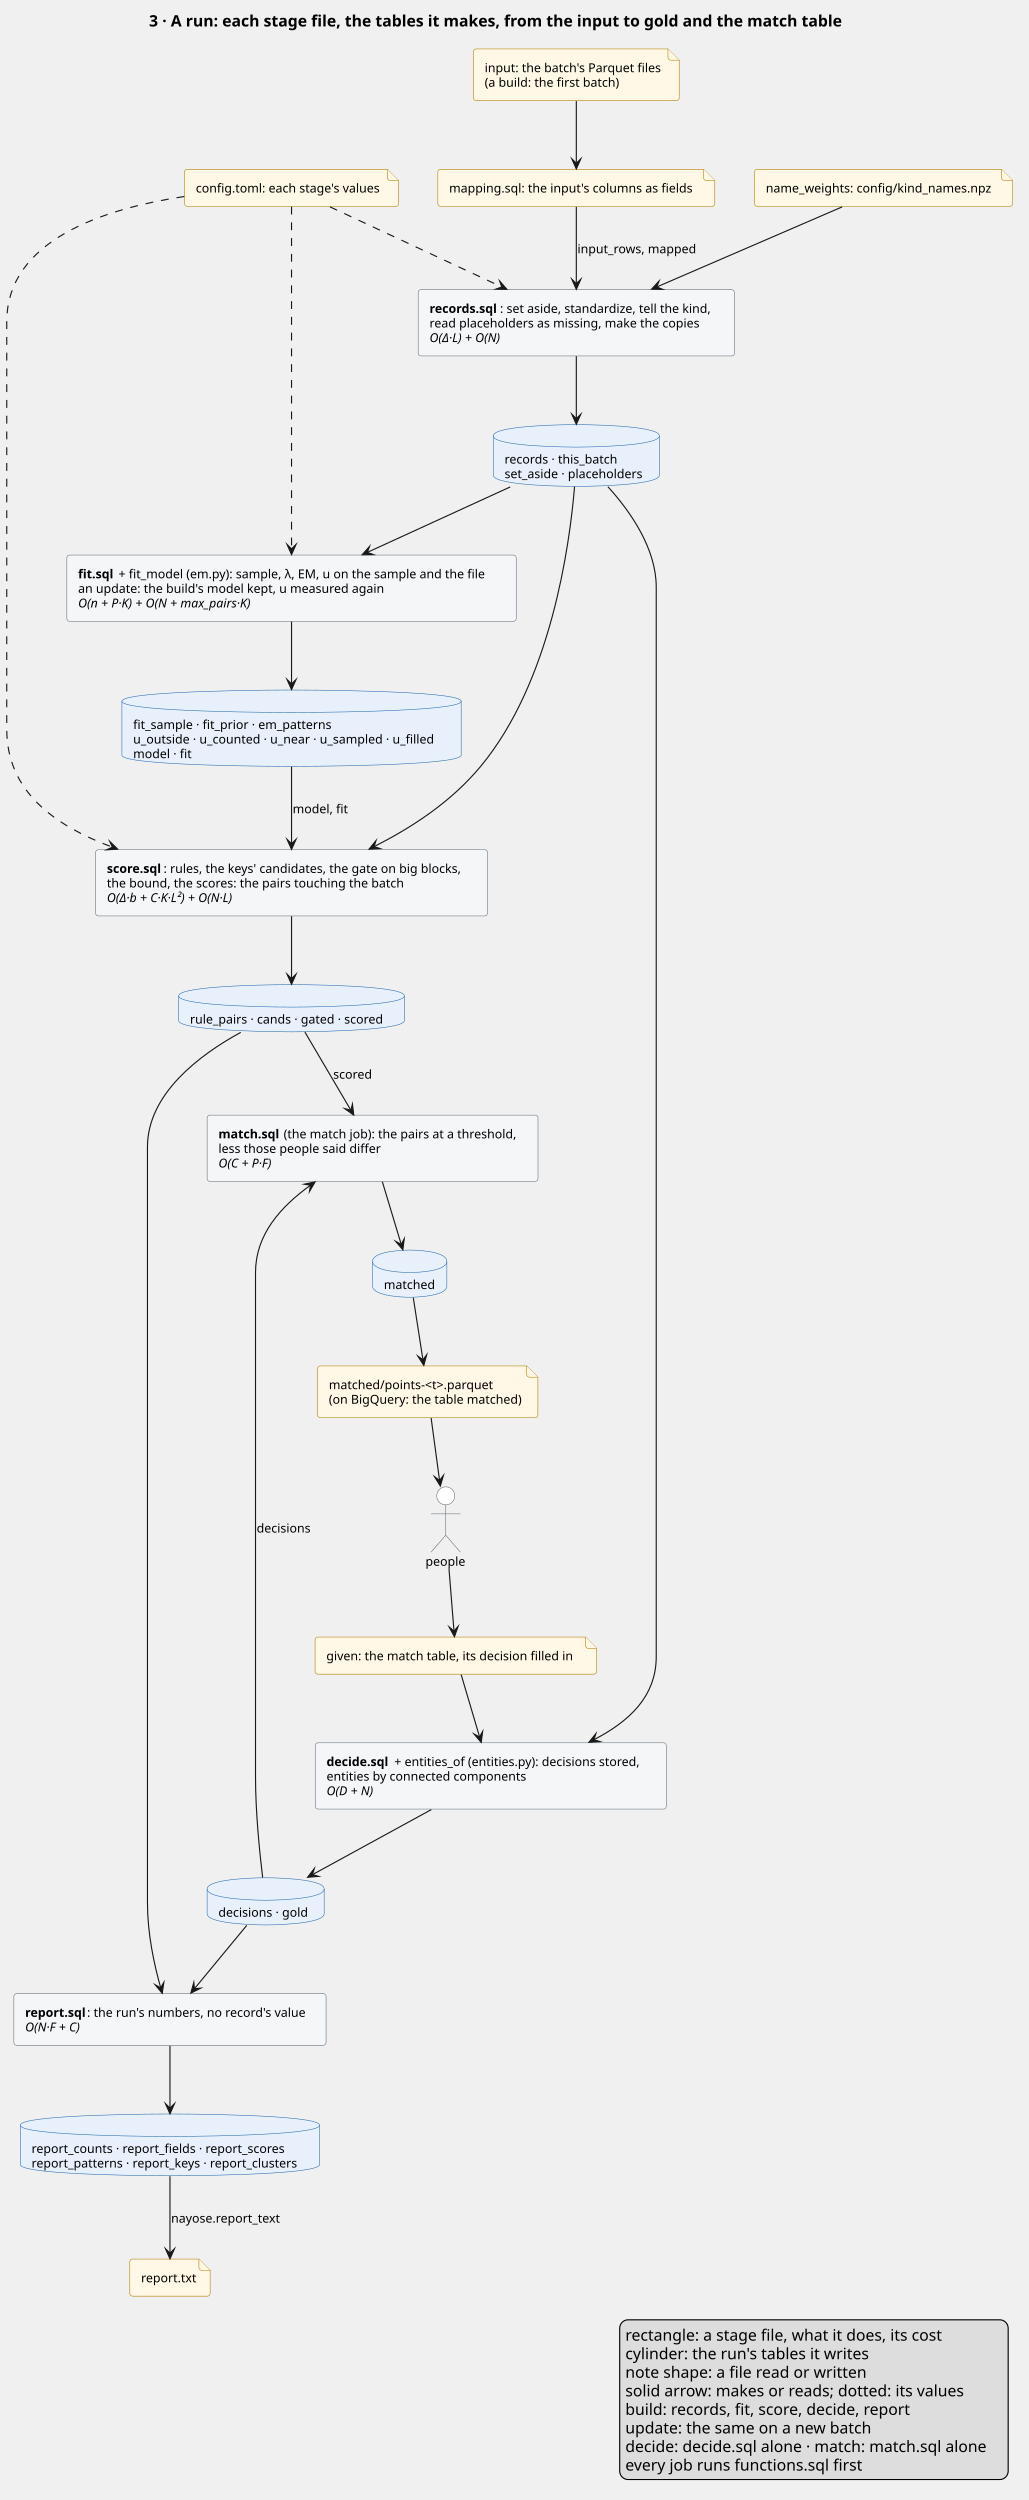
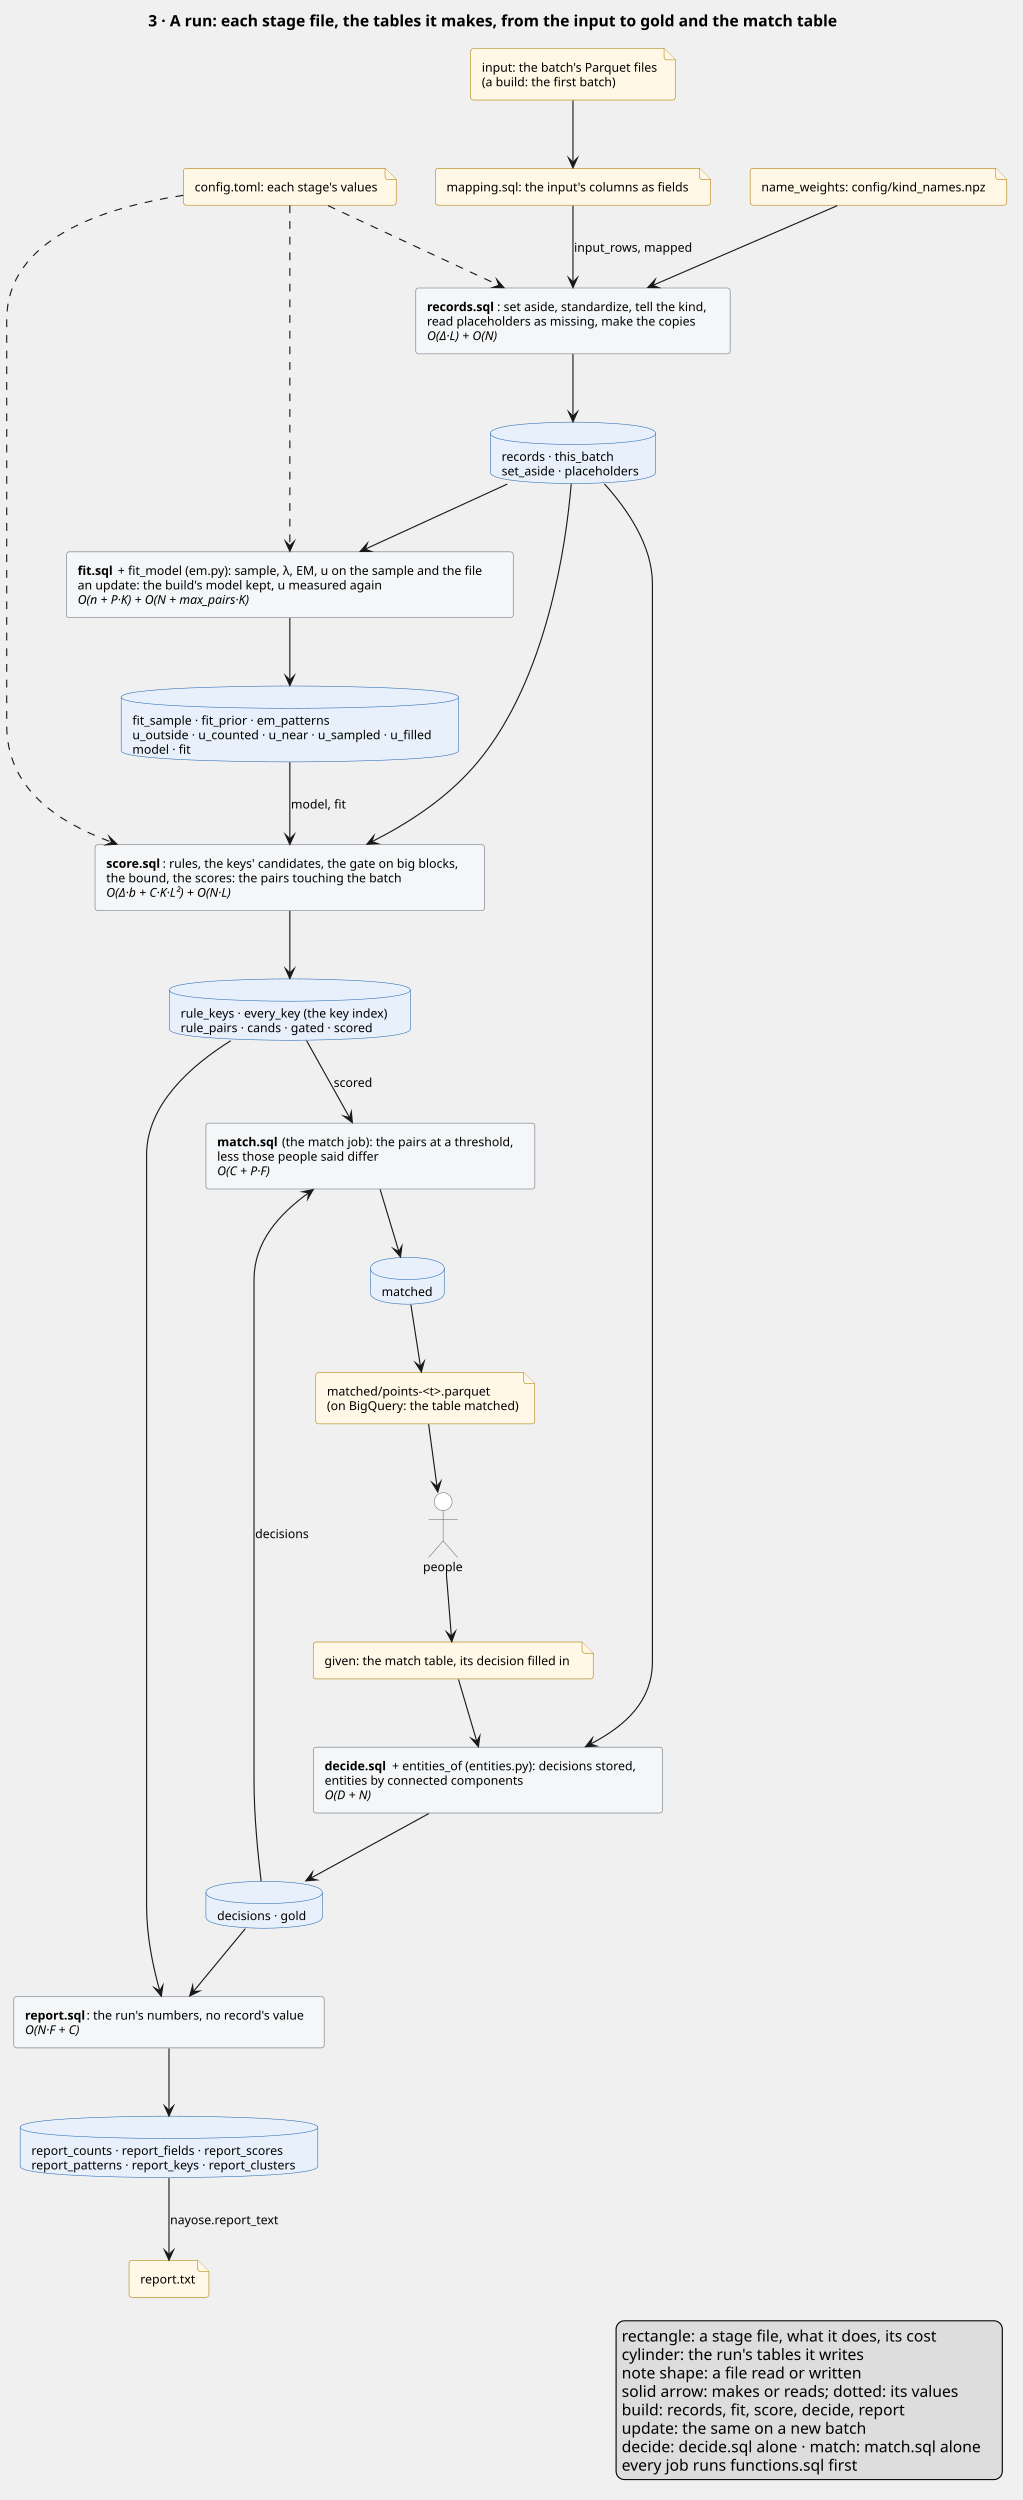
- <svg xmlns="http://www.w3.org/2000/svg" version="1.1" data-diagram-type="DESCRIPTION" style="width:914px;height:2221px;background:#FFFFFF;" width="914px" height="2221px" viewBox="0 0 914 2221" zoomAndPan="magnify" preserveAspectRatio="none" contentStyleType="text/css">
+ <svg xmlns="http://www.w3.org/2000/svg" version="1.1" data-diagram-type="DESCRIPTION" style="width:914px;height:2234px;background:#FFFFFF;" width="914px" height="2234px" viewBox="0 0 914 2234" zoomAndPan="magnify" preserveAspectRatio="none" contentStyleType="text/css">
  <defs />
  <g font-family="sans-serif" lengthAdjust="spacing">
    <g class="title" data-source-line="1">
      <text x="132.443" y="23.535" fill="#000" font-size="14" textLength="642.776" font-weight="700">3 · A run: each stage file, the tables it makes, from the input to gold and the match table</text>
    </g>
    <g class="entity" data-qualified-name="input" id="ent0001" data-source-line="20">
      <path d="M420.58,45.988 L420.58,86.898 A2.5,2.5 0 0 0 423.08,89.398 L600.91,89.398 A2.5,2.5 0 0 0 603.41,86.898 L603.41,53.488 L593.41,43.488 L423.08,43.488 A2.5,2.5 0 0 0 420.58,45.988" style="stroke:#B07D00;stroke-width:0.5;" fill="#FFF8E6" />
      <path d="M593.41,43.488 L593.41,50.988 A2.5,2.5 0 0 0 595.91,53.488 L603.41,53.488" style="stroke:#B07D00;stroke-width:0.5;" fill="#FFF8E6" />
      <text x="430.58" y="64.123" fill="#000" font-size="11" textLength="162.83">input: the batch's Parquet files</text>
      <text x="430.58" y="77.078" fill="#000" font-size="11" textLength="125.753">(a build: the first batch)</text>
    </g>
    <g class="entity" data-qualified-name="mapping" id="ent0002" data-source-line="21">
      <path d="M388.98,152.898 L388.98,180.853 A2.5,2.5 0 0 0 391.48,183.353 L632.522,183.353 A2.5,2.5 0 0 0 635.022,180.853 L635.022,160.398 L625.022,150.398 L391.48,150.398 A2.5,2.5 0 0 0 388.98,152.898" style="stroke:#B07D00;stroke-width:0.5;" fill="#FFF8E6" />
      <path d="M625.022,150.398 L625.022,157.898 A2.5,2.5 0 0 0 627.522,160.398 L635.022,160.398" style="stroke:#B07D00;stroke-width:0.5;" fill="#FFF8E6" />
      <text x="398.98" y="171.033" fill="#000" font-size="11" textLength="226.042">mapping.sql: the input's columns as fields</text>
    </g>
    <g class="entity" data-qualified-name="values" id="ent0003" data-source-line="22">
      <path d="M163.95,152.898 L163.95,180.853 A2.5,2.5 0 0 0 166.45,183.353 L351.558,183.353 A2.5,2.5 0 0 0 354.058,180.853 L354.058,160.398 L344.058,150.398 L166.45,150.398 A2.5,2.5 0 0 0 163.95,152.898" style="stroke:#B07D00;stroke-width:0.5;" fill="#FFF8E6" />
      <path d="M344.058,150.398 L344.058,157.898 A2.5,2.5 0 0 0 346.558,160.398 L354.058,160.398" style="stroke:#B07D00;stroke-width:0.5;" fill="#FFF8E6" />
      <text x="173.95" y="171.033" fill="#000" font-size="11" textLength="170.108">config.toml: each stage's values</text>
    </g>
    <g class="entity" data-qualified-name="names" id="ent0004" data-source-line="23">
      <path d="M670.34,152.898 L670.34,180.853 A2.5,2.5 0 0 0 672.84,183.353 L897.162,183.353 A2.5,2.5 0 0 0 899.662,180.853 L899.662,160.398 L889.662,150.398 L672.84,150.398 A2.5,2.5 0 0 0 670.34,152.898" style="stroke:#B07D00;stroke-width:0.5;" fill="#FFF8E6" />
      <path d="M889.662,150.398 L889.662,157.898 A2.5,2.5 0 0 0 892.162,160.398 L899.662,160.398" style="stroke:#B07D00;stroke-width:0.5;" fill="#FFF8E6" />
      <text x="680.34" y="171.033" fill="#000" font-size="11" textLength="209.322">name_weights: config/kind_names.npz</text>
    </g>
    <g class="entity" data-qualified-name="records" id="ent0005" data-source-line="25">
-       <rect x="371.55" y="257.358" width="280.896" height="58.865" fill="#F4F6F8" style="stroke:#65717E;stroke-width:0.5;" rx="2.5" ry="2.5" />
-       <text x="381.55" y="277.993" fill="#000" font-size="11" textLength="62.638" font-weight="700">records.sql</text>
-       <text x="444.188" y="277.993" fill="#000" font-size="11" textLength="198.258">: set aside, standardize, tell the kind,</text>
-       <text x="381.55" y="290.948" fill="#000" font-size="11" textLength="249.267">read placeholders as missing, make the copies</text>
-       <text x="381.55" y="303.903" fill="#000" font-size="11" textLength="72.279" font-style="italic">O(Δ·L) + O(N)</text>
+       <rect x="371.55" y="257.348" width="280.896" height="58.865" fill="#F4F6F8" style="stroke:#65717E;stroke-width:0.5;" rx="2.5" ry="2.5" />
+       <text x="381.55" y="277.983" fill="#000" font-size="11" textLength="62.638" font-weight="700">records.sql</text>
+       <text x="444.188" y="277.983" fill="#000" font-size="11" textLength="198.258">: set aside, standardize, tell the kind,</text>
+       <text x="381.55" y="290.938" fill="#000" font-size="11" textLength="249.267">read placeholders as missing, make the copies</text>
+       <text x="381.55" y="303.893" fill="#000" font-size="11" textLength="72.279" font-style="italic">O(Δ·L) + O(N)</text>
    </g>
    <g class="entity" data-qualified-name="fit" id="ent0006" data-source-line="26">
      <rect x="59.38" y="493.128" width="399.237" height="58.865" fill="#F4F6F8" style="stroke:#65717E;stroke-width:0.5;" rx="2.5" ry="2.5" />
      <text x="69.38" y="513.763" fill="#000" font-size="11" textLength="32.398" font-weight="700">fit.sql</text>
      <text x="105.259" y="513.763" fill="#000" font-size="11" textLength="343.358">+ fit_model (em.py): sample, λ, EM, u on the sample and the file</text>
      <text x="69.38" y="526.718" fill="#000" font-size="11" textLength="282.079">an update: the build's model kept, u measured again</text>
      <text x="69.38" y="539.673" fill="#000" font-size="11" textLength="175.748" font-style="italic">O(n + P·K) + O(N + max_pairs·K)</text>
    </g>
    <g class="entity" data-qualified-name="score" id="ent0007" data-source-line="27">
      <rect x="84.93" y="754.858" width="348.147" height="58.865" fill="#F4F6F8" style="stroke:#65717E;stroke-width:0.5;" rx="2.5" ry="2.5" />
      <text x="94.93" y="775.493" fill="#000" font-size="11" textLength="50.349" font-weight="700">score.sql</text>
      <text x="145.279" y="775.493" fill="#000" font-size="11" textLength="277.798">: rules, the keys' candidates, the gate on big blocks,</text>
      <text x="94.93" y="788.448" fill="#000" font-size="11" textLength="274.458">the bound, the scores: the pairs touching the batch</text>
      <text x="94.93" y="801.403" fill="#000" font-size="11" textLength="130.646" font-style="italic">O(Δ·b + C·K·L²) + O(N·L)</text>
    </g>
    <g class="entity" data-qualified-name="decide" id="ent0008" data-source-line="28">
-       <rect x="280.08" y="1548.318" width="311.849" height="58.865" fill="#F4F6F8" style="stroke:#65717E;stroke-width:0.5;" rx="2.5" ry="2.5" />
-       <text x="290.08" y="1568.953" fill="#000" font-size="11" textLength="56.703" font-weight="700">decide.sql</text>
-       <text x="350.263" y="1568.953" fill="#000" font-size="11" textLength="231.666">+ entities_of (entities.py): decisions stored,</text>
-       <text x="290.08" y="1581.908" fill="#000" font-size="11" textLength="183.208">entities by connected components</text>
-       <text x="290.08" y="1594.863" fill="#000" font-size="11" textLength="47.771" font-style="italic">O(D + N)</text>
+       <rect x="280.08" y="1561.268" width="311.849" height="58.865" fill="#F4F6F8" style="stroke:#65717E;stroke-width:0.5;" rx="2.5" ry="2.5" />
+       <text x="290.08" y="1581.903" fill="#000" font-size="11" textLength="56.703" font-weight="700">decide.sql</text>
+       <text x="350.263" y="1581.903" fill="#000" font-size="11" textLength="231.666">+ entities_of (entities.py): decisions stored,</text>
+       <text x="290.08" y="1594.858" fill="#000" font-size="11" textLength="183.208">entities by connected components</text>
+       <text x="290.08" y="1607.813" fill="#000" font-size="11" textLength="47.771" font-style="italic">O(D + N)</text>
    </g>
    <g class="entity" data-qualified-name="report" id="ent0009" data-source-line="29">
-       <rect x="12.32" y="1771.138" width="277.356" height="45.91" fill="#F4F6F8" style="stroke:#65717E;stroke-width:0.5;" rx="2.5" ry="2.5" />
-       <text x="22.32" y="1791.773" fill="#000" font-size="11" textLength="55.021" font-weight="700">report.sql</text>
-       <text x="77.341" y="1791.773" fill="#000" font-size="11" textLength="202.334">: the run's numbers, no record's value</text>
-       <text x="22.32" y="1804.728" fill="#000" font-size="11" textLength="56.52" font-style="italic">O(N·F + C)</text>
+       <rect x="12.32" y="1784.088" width="277.356" height="45.91" fill="#F4F6F8" style="stroke:#65717E;stroke-width:0.5;" rx="2.5" ry="2.5" />
+       <text x="22.32" y="1804.723" fill="#000" font-size="11" textLength="55.021" font-weight="700">report.sql</text>
+       <text x="77.341" y="1804.723" fill="#000" font-size="11" textLength="202.334">: the run's numbers, no record's value</text>
+       <text x="22.32" y="1817.678" fill="#000" font-size="11" textLength="56.52" font-style="italic">O(N·F + C)</text>
    </g>
    <g class="entity" data-qualified-name="match" id="ent0010" data-source-line="30">
-       <rect x="184.03" y="990.678" width="293.931" height="58.865" fill="#F4F6F8" style="stroke:#65717E;stroke-width:0.5;" rx="2.5" ry="2.5" />
-       <text x="194.03" y="1011.313" fill="#000" font-size="11" textLength="54.474" font-weight="700">match.sql</text>
-       <text x="251.984" y="1011.313" fill="#000" font-size="11" textLength="215.977">(the match job): the pairs at a threshold,</text>
-       <text x="194.03" y="1024.268" fill="#000" font-size="11" textLength="150.525">less those people said differ</text>
-       <text x="194.03" y="1037.223" fill="#000" font-size="11" textLength="54.474" font-style="italic">O(C + P·F)</text>
+       <rect x="184.03" y="1003.628" width="293.931" height="58.865" fill="#F4F6F8" style="stroke:#65717E;stroke-width:0.5;" rx="2.5" ry="2.5" />
+       <text x="194.03" y="1024.263" fill="#000" font-size="11" textLength="54.474" font-weight="700">match.sql</text>
+       <text x="251.984" y="1024.263" fill="#000" font-size="11" textLength="215.977">(the match job): the pairs at a threshold,</text>
+       <text x="194.03" y="1037.218" fill="#000" font-size="11" textLength="150.525">less those people said differ</text>
+       <text x="194.03" y="1050.173" fill="#000" font-size="11" textLength="54.474" font-style="italic">O(C + P·F)</text>
    </g>
    <g class="entity" data-qualified-name="t_records" id="ent0011" data-source-line="32">
      <path d="M438.22,387.218 C438.22,377.218 512.004,377.218 512.004,377.218 C512.004,377.218 585.789,377.218 585.789,387.218 L585.789,422.128 C585.789,432.128 512.004,432.128 512.004,432.128 C512.004,432.128 438.22,432.128 438.22,422.128 L438.22,387.218" style="stroke:#2C6DB3;stroke-width:0.5;" fill="#E8F1FB" />
      <path d="M438.22,387.218 C438.22,397.218 512.004,397.218 512.004,397.218 C512.004,397.218 585.789,397.218 585.789,387.218" style="stroke:#2C6DB3;stroke-width:0.5;" fill="none" />
      <text x="448.22" y="411.853" fill="#000" font-size="11" textLength="105.295">records · this_batch</text>
      <text x="448.22" y="424.808" fill="#000" font-size="11" textLength="127.569">set_aside · placeholders</text>
    </g>
    <g class="entity" data-qualified-name="t_fit" id="ent0012" data-source-line="33">
-       <path d="M108.29,622.998 C108.29,612.998 258.999,612.998 258.999,612.998 C258.999,612.998 409.708,612.998 409.708,622.998 L409.708,670.864 C409.708,680.864 258.999,680.864 258.999,680.864 C258.999,680.864 108.29,680.864 108.29,670.864 L108.29,622.998" style="stroke:#2C6DB3;stroke-width:0.5;" fill="#E8F1FB" />
-       <path d="M108.29,622.998 C108.29,632.998 258.999,632.998 258.999,632.998 C258.999,632.998 409.708,632.998 409.708,622.998" style="stroke:#2C6DB3;stroke-width:0.5;" fill="none" />
-       <text x="118.29" y="647.633" fill="#000" font-size="11" textLength="184.792">fit_sample · fit_prior · em_patterns</text>
-       <text x="118.29" y="660.588" fill="#000" font-size="11" textLength="281.418">u_outside · u_counted · u_near · u_sampled · u_filled</text>
-       <text x="118.29" y="673.543" fill="#000" font-size="11" textLength="55.038">model · fit</text>
+       <path d="M108.29,622.988 C108.29,612.988 258.999,612.988 258.999,612.988 C258.999,612.988 409.708,612.988 409.708,622.988 L409.708,670.854 C409.708,680.854 258.999,680.854 258.999,680.854 C258.999,680.854 108.29,680.854 108.29,670.854 L108.29,622.988" style="stroke:#2C6DB3;stroke-width:0.5;" fill="#E8F1FB" />
+       <path d="M108.29,622.988 C108.29,632.988 258.999,632.988 258.999,632.988 C258.999,632.988 409.708,632.988 409.708,622.988" style="stroke:#2C6DB3;stroke-width:0.5;" fill="none" />
+       <text x="118.29" y="647.623" fill="#000" font-size="11" textLength="184.792">fit_sample · fit_prior · em_patterns</text>
+       <text x="118.29" y="660.578" fill="#000" font-size="11" textLength="281.418">u_outside · u_counted · u_near · u_sampled · u_filled</text>
+       <text x="118.29" y="673.533" fill="#000" font-size="11" textLength="55.038">model · fit</text>
    </g>
    <g class="entity" data-qualified-name="t_score" id="ent0013" data-source-line="34">
-       <path d="M158.77,884.728 C158.77,874.728 259.002,874.728 259.002,874.728 C259.002,874.728 359.233,874.728 359.233,884.728 L359.233,906.683 C359.233,916.683 259.002,916.683 259.002,916.683 C259.002,916.683 158.77,916.683 158.77,906.683 L158.77,884.728" style="stroke:#2C6DB3;stroke-width:0.5;" fill="#E8F1FB" />
-       <path d="M158.77,884.728 C158.77,894.728 259.002,894.728 259.002,894.728 C259.002,894.728 359.233,894.728 359.233,884.728" style="stroke:#2C6DB3;stroke-width:0.5;" fill="none" />
-       <text x="168.77" y="909.363" fill="#000" font-size="11" textLength="180.463">rule_pairs · cands · gated · scored</text>
+       <path d="M151.37,884.718 C151.37,874.718 259.003,874.718 259.003,874.718 C259.003,874.718 366.636,874.718 366.636,884.718 L366.636,919.628 C366.636,929.628 259.003,929.628 259.003,929.628 C259.003,929.628 151.37,929.628 151.37,919.628 L151.37,884.718" style="stroke:#2C6DB3;stroke-width:0.5;" fill="#E8F1FB" />
+       <path d="M151.37,884.718 C151.37,894.718 259.003,894.718 259.003,894.718 C259.003,894.718 366.636,894.718 366.636,884.718" style="stroke:#2C6DB3;stroke-width:0.5;" fill="none" />
+       <text x="161.37" y="909.353" fill="#000" font-size="11" textLength="195.266">rule_keys · every_key (the key index)</text>
+       <text x="161.37" y="922.308" fill="#000" font-size="11" textLength="180.463">rule_pairs · cands · gated · scored</text>
    </g>
    <g class="entity" data-qualified-name="t_decide" id="ent0014" data-source-line="35">
-       <path d="M184,1678.188 C184,1668.188 236.002,1668.188 236.002,1668.188 C236.002,1668.188 288.004,1668.188 288.004,1678.188 L288.004,1700.143 C288.004,1710.143 236.002,1710.143 236.002,1710.143 C236.002,1710.143 184,1710.143 184,1700.143 L184,1678.188" style="stroke:#2C6DB3;stroke-width:0.5;" fill="#E8F1FB" />
-       <path d="M184,1678.188 C184,1688.188 236.002,1688.188 236.002,1688.188 C236.002,1688.188 288.004,1688.188 288.004,1678.188" style="stroke:#2C6DB3;stroke-width:0.5;" fill="none" />
-       <text x="194" y="1702.823" fill="#000" font-size="11" textLength="84.004">decisions · gold</text>
+       <path d="M184,1691.138 C184,1681.138 236.002,1681.138 236.002,1681.138 C236.002,1681.138 288.004,1681.138 288.004,1691.138 L288.004,1713.093 C288.004,1723.093 236.002,1723.093 236.002,1723.093 C236.002,1723.093 184,1723.093 184,1713.093 L184,1691.138" style="stroke:#2C6DB3;stroke-width:0.5;" fill="#E8F1FB" />
+       <path d="M184,1691.138 C184,1701.138 236.002,1701.138 236.002,1701.138 C236.002,1701.138 288.004,1701.138 288.004,1691.138" style="stroke:#2C6DB3;stroke-width:0.5;" fill="none" />
+       <text x="194" y="1715.773" fill="#000" font-size="11" textLength="84.004">decisions · gold</text>
    </g>
    <g class="entity" data-qualified-name="t_report" id="ent0015" data-source-line="36">
-       <path d="M18.02,1888.048 C18.02,1878.048 150.999,1878.048 150.999,1878.048 C150.999,1878.048 283.978,1878.048 283.978,1888.048 L283.978,1922.958 C283.978,1932.958 150.999,1932.958 150.999,1932.958 C150.999,1932.958 18.02,1932.958 18.02,1922.958 L18.02,1888.048" style="stroke:#2C6DB3;stroke-width:0.5;" fill="#E8F1FB" />
-       <path d="M18.02,1888.048 C18.02,1898.048 150.999,1898.048 150.999,1898.048 C150.999,1898.048 283.978,1898.048 283.978,1888.048" style="stroke:#2C6DB3;stroke-width:0.5;" fill="none" />
-       <text x="28.02" y="1912.683" fill="#000" font-size="11" textLength="235.222">report_counts · report_fields · report_scores</text>
-       <text x="28.02" y="1925.638" fill="#000" font-size="11" textLength="245.958">report_patterns · report_keys · report_clusters</text>
+       <path d="M18.02,1900.998 C18.02,1890.998 150.999,1890.998 150.999,1890.998 C150.999,1890.998 283.978,1890.998 283.978,1900.998 L283.978,1935.908 C283.978,1945.908 150.999,1945.908 150.999,1945.908 C150.999,1945.908 18.02,1945.908 18.02,1935.908 L18.02,1900.998" style="stroke:#2C6DB3;stroke-width:0.5;" fill="#E8F1FB" />
+       <path d="M18.02,1900.998 C18.02,1910.998 150.999,1910.998 150.999,1910.998 C150.999,1910.998 283.978,1910.998 283.978,1900.998" style="stroke:#2C6DB3;stroke-width:0.5;" fill="none" />
+       <text x="28.02" y="1925.633" fill="#000" font-size="11" textLength="235.222">report_counts · report_fields · report_scores</text>
+       <text x="28.02" y="1938.588" fill="#000" font-size="11" textLength="245.958">report_patterns · report_keys · report_clusters</text>
    </g>
    <g class="entity" data-qualified-name="t_matched" id="ent0016" data-source-line="37">
-       <path d="M331.01,1120.548 C331.01,1110.548 363.996,1110.548 363.996,1110.548 C363.996,1110.548 396.981,1110.548 396.981,1120.548 L396.981,1142.503 C396.981,1152.503 363.996,1152.503 363.996,1152.503 C363.996,1152.503 331.01,1152.503 331.01,1142.503 L331.01,1120.548" style="stroke:#2C6DB3;stroke-width:0.5;" fill="#E8F1FB" />
-       <path d="M331.01,1120.548 C331.01,1130.548 363.996,1130.548 363.996,1130.548 C363.996,1130.548 396.981,1130.548 396.981,1120.548" style="stroke:#2C6DB3;stroke-width:0.5;" fill="none" />
-       <text x="341.01" y="1145.183" fill="#000" font-size="11" textLength="45.971">matched</text>
+       <path d="M331.01,1133.498 C331.01,1123.498 363.996,1123.498 363.996,1123.498 C363.996,1123.498 396.981,1123.498 396.981,1133.498 L396.981,1155.453 C396.981,1165.453 363.996,1165.453 363.996,1165.453 C363.996,1165.453 331.01,1165.453 331.01,1155.453 L331.01,1133.498" style="stroke:#2C6DB3;stroke-width:0.5;" fill="#E8F1FB" />
+       <path d="M331.01,1133.498 C331.01,1143.498 363.996,1143.498 363.996,1143.498 C363.996,1143.498 396.981,1143.498 396.981,1133.498" style="stroke:#2C6DB3;stroke-width:0.5;" fill="none" />
+       <text x="341.01" y="1158.133" fill="#000" font-size="11" textLength="45.971">matched</text>
    </g>
    <g class="entity" data-qualified-name="f_report" id="ent0017" data-source-line="39">
-       <path d="M115.31,2009.458 L115.31,2037.413 A2.5,2.5 0 0 0 117.81,2039.913 L184.19,2039.913 A2.5,2.5 0 0 0 186.69,2037.413 L186.69,2016.958 L176.69,2006.958 L117.81,2006.958 A2.5,2.5 0 0 0 115.31,2009.458" style="stroke:#B07D00;stroke-width:0.5;" fill="#FFF8E6" />
-       <path d="M176.69,2006.958 L176.69,2014.458 A2.5,2.5 0 0 0 179.19,2016.958 L186.69,2016.958" style="stroke:#B07D00;stroke-width:0.5;" fill="#FFF8E6" />
-       <text x="125.31" y="2027.593" fill="#000" font-size="11" textLength="51.38">report.txt</text>
+       <path d="M115.31,2022.408 L115.31,2050.363 A2.5,2.5 0 0 0 117.81,2052.863 L184.19,2052.863 A2.5,2.5 0 0 0 186.69,2050.363 L186.69,2029.908 L176.69,2019.908 L117.81,2019.908 A2.5,2.5 0 0 0 115.31,2022.408" style="stroke:#B07D00;stroke-width:0.5;" fill="#FFF8E6" />
+       <path d="M176.69,2019.908 L176.69,2027.408 A2.5,2.5 0 0 0 179.19,2029.908 L186.69,2029.908" style="stroke:#B07D00;stroke-width:0.5;" fill="#FFF8E6" />
+       <text x="125.31" y="2040.543" fill="#000" font-size="11" textLength="51.38">report.txt</text>
    </g>
    <g class="entity" data-qualified-name="f_matched" id="ent0018" data-source-line="40">
-       <path d="M282.14,1215.998 L282.14,1256.908 A2.5,2.5 0 0 0 284.64,1259.408 L475.355,1259.408 A2.5,2.5 0 0 0 477.855,1256.908 L477.855,1223.498 L467.855,1213.498 L284.64,1213.498 A2.5,2.5 0 0 0 282.14,1215.998" style="stroke:#B07D00;stroke-width:0.5;" fill="#FFF8E6" />
-       <path d="M467.855,1213.498 L467.855,1220.998 A2.5,2.5 0 0 0 470.355,1223.498 L477.855,1223.498" style="stroke:#B07D00;stroke-width:0.5;" fill="#FFF8E6" />
-       <text x="292.14" y="1234.133" fill="#000" font-size="11" textLength="158.087">matched/points-&lt;t&gt;.parquet</text>
-       <text x="292.14" y="1247.088" fill="#000" font-size="11" textLength="175.715">(on BigQuery: the table matched)</text>
+       <path d="M282.14,1228.948 L282.14,1269.858 A2.5,2.5 0 0 0 284.64,1272.358 L475.355,1272.358 A2.5,2.5 0 0 0 477.855,1269.858 L477.855,1236.448 L467.855,1226.448 L284.64,1226.448 A2.5,2.5 0 0 0 282.14,1228.948" style="stroke:#B07D00;stroke-width:0.5;" fill="#FFF8E6" />
+       <path d="M467.855,1226.448 L467.855,1233.948 A2.5,2.5 0 0 0 470.355,1236.448 L477.855,1236.448" style="stroke:#B07D00;stroke-width:0.5;" fill="#FFF8E6" />
+       <text x="292.14" y="1247.083" fill="#000" font-size="11" textLength="158.087">matched/points-&lt;t&gt;.parquet</text>
+       <text x="292.14" y="1260.038" fill="#000" font-size="11" textLength="175.715">(on BigQuery: the table matched)</text>
    </g>
    <g class="entity" data-qualified-name="people" id="ent0019" data-source-line="41">
-       <ellipse cx="396" cy="1328.908" rx="8" ry="8" fill="#FFF" style="stroke:#65717E;stroke-width:0.5;" />
-       <path d="M396,1336.908 L396,1363.908 M383,1344.908 L409,1344.908 M396,1363.908 L383,1378.908 M396,1363.908 L409,1378.908" style="stroke:#65717E;stroke-width:0.5;" fill="none" />
-       <text x="377.98" y="1391.043" fill="#000" font-size="11" textLength="36.04">people</text>
+       <ellipse cx="396" cy="1341.858" rx="8" ry="8" fill="#FFF" style="stroke:#65717E;stroke-width:0.5;" />
+       <path d="M396,1349.858 L396,1376.858 M383,1357.858 L409,1357.858 M396,1376.858 L383,1391.858 M396,1376.858 L409,1391.858" style="stroke:#65717E;stroke-width:0.5;" fill="none" />
+       <text x="377.98" y="1403.993" fill="#000" font-size="11" textLength="36.04">people</text>
    </g>
    <g class="entity" data-qualified-name="given" id="ent0020" data-source-line="42">
-       <path d="M279.9,1456.868 L279.9,1484.823 A2.5,2.5 0 0 0 282.4,1487.323 L527.6,1487.323 A2.5,2.5 0 0 0 530.1,1484.823 L530.1,1464.368 L520.1,1454.368 L282.4,1454.368 A2.5,2.5 0 0 0 279.9,1456.868" style="stroke:#B07D00;stroke-width:0.5;" fill="#FFF8E6" />
-       <path d="M520.1,1454.368 L520.1,1461.868 A2.5,2.5 0 0 0 522.6,1464.368 L530.1,1464.368" style="stroke:#B07D00;stroke-width:0.5;" fill="#FFF8E6" />
-       <text x="289.9" y="1475.003" fill="#000" font-size="11" textLength="230.2">given: the match table, its decision filled in</text>
+       <path d="M279.9,1469.818 L279.9,1497.773 A2.5,2.5 0 0 0 282.4,1500.273 L527.6,1500.273 A2.5,2.5 0 0 0 530.1,1497.773 L530.1,1477.318 L520.1,1467.318 L282.4,1467.318 A2.5,2.5 0 0 0 279.9,1469.818" style="stroke:#B07D00;stroke-width:0.5;" fill="#FFF8E6" />
+       <path d="M520.1,1467.318 L520.1,1474.818 A2.5,2.5 0 0 0 522.6,1477.318 L530.1,1477.318" style="stroke:#B07D00;stroke-width:0.5;" fill="#FFF8E6" />
+       <text x="289.9" y="1487.953" fill="#000" font-size="11" textLength="230.2">given: the match table, its decision filled in</text>
    </g>
    <g class="link" data-entity-1="ent0001" data-entity-2="ent0002" id="lnk21" data-source-line="44" data-link-type="dependency">
-       <path d="M512,89.778 C512,108.158 512,128.748 512,145.068" style="stroke:#181818;stroke-width:1;" fill="none" id="input-to-mapping" />
-       <polygon points="512,150.068,516,141.068,512,145.068,508,141.068,512,150.068" fill="#181818" style="stroke:#181818;stroke-width:1;stroke-linejoin:miter;stroke-miterlimit:10;" />
+       <path d="M512,89.778 C512,108.158 512,128.748 512,145.058" style="stroke:#181818;stroke-width:1;" fill="none" id="input-to-mapping" />
+       <polygon points="512,150.058,516,141.058,512,145.058,508,141.058,512,150.058" fill="#181818" style="stroke:#181818;stroke-width:1;stroke-linejoin:miter;stroke-miterlimit:10;" />
    </g>
    <g class="link" data-entity-1="ent0002" data-entity-2="ent0005" id="lnk22" data-source-line="45" data-link-type="dependency">
-       <path d="M512,183.778 C512,202.508 512,228.998 512,252.038" style="stroke:#181818;stroke-width:1;" fill="none" id="mapping-to-records" />
+       <path d="M512,183.778 C512,202.508 512,228.988 512,252.038" style="stroke:#181818;stroke-width:1;" fill="none" id="mapping-to-records" />
      <polygon points="512,257.038,516,248.038,512,252.038,508,248.038,512,257.038" fill="#181818" style="stroke:#181818;stroke-width:1;stroke-linejoin:miter;stroke-miterlimit:10;" />
-       <text x="513" y="224.993" fill="#000" font-size="11" textLength="108.915">input_rows, mapped</text>
+       <text x="513" y="224.983" fill="#000" font-size="11" textLength="108.915">input_rows, mapped</text>
    </g>
    <g class="link" data-entity-1="ent0004" data-entity-2="ent0005" id="lnk23" data-source-line="46" data-link-type="dependency">
-       <path d="M748.18,183.778 C704.88,202.478 636.75,231.905 583.42,254.945" style="stroke:#181818;stroke-width:1;" fill="none" id="names-to-records" />
-       <polygon points="578.83,256.928,588.678,257.031,583.42,254.945,585.506,249.687,578.83,256.928" fill="#181818" style="stroke:#181818;stroke-width:1;stroke-linejoin:miter;stroke-miterlimit:10;" />
+       <path d="M748.18,183.778 C704.88,202.478 636.75,231.906 583.42,254.936" style="stroke:#181818;stroke-width:1;" fill="none" id="names-to-records" />
+       <polygon points="578.83,256.918,588.678,257.022,583.42,254.936,585.507,249.678,578.83,256.918" fill="#181818" style="stroke:#181818;stroke-width:1;stroke-linejoin:miter;stroke-miterlimit:10;" />
    </g>
    <g class="link" data-entity-1="ent0003" data-entity-2="ent0005" id="lnk24" data-source-line="47" data-link-type="dependency">
-       <path d="M293.12,183.778 C333.31,202.508 396.338,231.887 445.788,254.927" style="stroke:#181818;stroke-width:1;stroke-dasharray:7,7;" fill="none" id="values-to-records" />
-       <polygon points="450.32,257.038,443.851,249.612,445.788,254.927,440.473,256.863,450.32,257.038" fill="#181818" style="stroke:#181818;stroke-width:1;stroke-linejoin:miter;stroke-miterlimit:10;" />
+       <path d="M293.12,183.778 C333.31,202.508 396.338,231.876 445.788,254.926" style="stroke:#181818;stroke-width:1;stroke-dasharray:7,7;" fill="none" id="values-to-records" />
+       <polygon points="450.32,257.038,443.853,249.61,445.788,254.926,440.473,256.861,450.32,257.038" fill="#181818" style="stroke:#181818;stroke-width:1;stroke-linejoin:miter;stroke-miterlimit:10;" />
    </g>
    <g class="link" data-entity-1="ent0003" data-entity-2="ent0006" id="lnk25" data-source-line="48" data-link-type="dependency">
-       <path d="M259,183.528 C259,238.208 259,416.238 259,487.668" style="stroke:#181818;stroke-width:1;stroke-dasharray:7,7;" fill="none" id="values-to-fit" />
-       <polygon points="259,492.668,263,483.668,259,487.668,255,483.668,259,492.668" fill="#181818" style="stroke:#181818;stroke-width:1;stroke-linejoin:miter;stroke-miterlimit:10;" />
+       <path d="M259,183.528 C259,238.208 259,416.238 259,487.658" style="stroke:#181818;stroke-width:1;stroke-dasharray:7,7;" fill="none" id="values-to-fit" />
+       <polygon points="259,492.658,263,483.658,259,487.658,255,483.658,259,492.658" fill="#181818" style="stroke:#181818;stroke-width:1;stroke-linejoin:miter;stroke-miterlimit:10;" />
    </g>
    <g class="link" data-entity-1="ent0003" data-entity-2="ent0007" id="lnk26" data-source-line="49" data-link-type="dependency">
-       <path d="M163.71,174.558 C91.99,185.388 6,213.458 6,285.788 C6,285.788 6,285.788 6,647.928 C6,702.228 47.182,733.089 99.852,752.629" style="stroke:#181818;stroke-width:1;stroke-dasharray:7,7;" fill="none" id="values-to-score" />
-       <polygon points="104.54,754.368,97.493,747.488,99.852,752.629,94.711,754.988,104.54,754.368" fill="#181818" style="stroke:#181818;stroke-width:1;stroke-linejoin:miter;stroke-miterlimit:10;" />
+       <path d="M163.71,174.558 C91.99,185.388 6,213.458 6,285.788 C6,285.788 6,285.788 6,647.928 C6,702.218 47.182,733.079 99.852,752.619" style="stroke:#181818;stroke-width:1;stroke-dasharray:7,7;" fill="none" id="values-to-score" />
+       <polygon points="104.54,754.358,97.493,747.478,99.852,752.619,94.711,754.978,104.54,754.358" fill="#181818" style="stroke:#181818;stroke-width:1;stroke-linejoin:miter;stroke-miterlimit:10;" />
    </g>
    <g class="link" data-entity-1="ent0005" data-entity-2="ent0011" id="lnk27" data-source-line="50" data-link-type="dependency">
-       <path d="M512,316.438 C512,334.938 512,353.838 512,371.948" style="stroke:#181818;stroke-width:1;" fill="none" id="records-to-t_records" />
-       <polygon points="512,376.948,516,367.948,512,371.948,508,367.948,512,376.948" fill="#181818" style="stroke:#181818;stroke-width:1;stroke-linejoin:miter;stroke-miterlimit:10;" />
+       <path d="M512,316.428 C512,334.928 512,353.838 512,371.938" style="stroke:#181818;stroke-width:1;" fill="none" id="records-to-t_records" />
+       <polygon points="512,376.938,516,367.938,512,371.938,508,367.938,512,376.938" fill="#181818" style="stroke:#181818;stroke-width:1;stroke-linejoin:miter;stroke-miterlimit:10;" />
    </g>
    <g class="link" data-entity-1="ent0011" data-entity-2="ent0006" id="lnk28" data-source-line="51" data-link-type="dependency">
-       <path d="M453.32,432.558 C413.91,450.608 366.565,472.285 326.325,490.725" style="stroke:#181818;stroke-width:1;" fill="none" id="t_records-to-fit" />
-       <polygon points="321.78,492.808,331.628,492.695,326.325,490.725,328.295,485.423,321.78,492.808" fill="#181818" style="stroke:#181818;stroke-width:1;stroke-linejoin:miter;stroke-miterlimit:10;" />
+       <path d="M453.32,432.548 C413.91,450.598 366.566,472.286 326.326,490.716" style="stroke:#181818;stroke-width:1;" fill="none" id="t_records-to-fit" />
+       <polygon points="321.78,492.798,331.628,492.687,326.326,490.716,328.297,485.414,321.78,492.798" fill="#181818" style="stroke:#181818;stroke-width:1;stroke-linejoin:miter;stroke-miterlimit:10;" />
    </g>
    <g class="link" data-entity-1="ent0006" data-entity-2="ent0012" id="lnk29" data-source-line="52" data-link-type="dependency">
-       <path d="M259,552.248 C259,570.338 259,588.758 259,607.658" style="stroke:#181818;stroke-width:1;" fill="none" id="fit-to-t_fit" />
-       <polygon points="259,612.658,263,603.658,259,607.658,255,603.658,259,612.658" fill="#181818" style="stroke:#181818;stroke-width:1;stroke-linejoin:miter;stroke-miterlimit:10;" />
+       <path d="M259,552.248 C259,570.328 259,588.748 259,607.648" style="stroke:#181818;stroke-width:1;" fill="none" id="fit-to-t_fit" />
+       <polygon points="259,612.648,263,603.648,259,607.648,255,603.648,259,612.648" fill="#181818" style="stroke:#181818;stroke-width:1;stroke-linejoin:miter;stroke-miterlimit:10;" />
    </g>
    <g class="link" data-entity-1="ent0011" data-entity-2="ent0007" id="lnk30" data-source-line="53" data-link-type="dependency">
-       <path d="M510.44,432.328 C506.01,485.458 489.31,605.868 427,680.858 C400.58,712.658 366.069,735.016 332.309,752.146" style="stroke:#181818;stroke-width:1;" fill="none" id="t_records-to-score" />
-       <polygon points="327.85,754.408,337.686,753.903,332.309,752.146,334.066,746.769,327.85,754.408" fill="#181818" style="stroke:#181818;stroke-width:1;stroke-linejoin:miter;stroke-miterlimit:10;" />
+       <path d="M510.44,432.328 C506.01,485.448 489.31,605.858 427,680.858 C400.58,712.648 366.069,735.006 332.309,752.136" style="stroke:#181818;stroke-width:1;" fill="none" id="t_records-to-score" />
+       <polygon points="327.85,754.398,337.686,753.893,332.309,752.136,334.066,746.759,327.85,754.398" fill="#181818" style="stroke:#181818;stroke-width:1;stroke-linejoin:miter;stroke-miterlimit:10;" />
    </g>
    <g class="link" data-entity-1="ent0012" data-entity-2="ent0007" id="lnk31" data-source-line="54" data-link-type="dependency">
-       <path d="M259,681.038 C259,703.588 259,728.118 259,749.648" style="stroke:#181818;stroke-width:1;" fill="none" id="t_fit-to-score" />
+       <path d="M259,681.038 C259,703.578 259,728.118 259,749.648" style="stroke:#181818;stroke-width:1;" fill="none" id="t_fit-to-score" />
      <polygon points="259,754.648,263,745.648,259,749.648,255,745.648,259,754.648" fill="#181818" style="stroke:#181818;stroke-width:1;stroke-linejoin:miter;stroke-miterlimit:10;" />
      <text x="260" y="722.493" fill="#000" font-size="11" textLength="51.557">model, fit</text>
    </g>
    <g class="link" data-entity-1="ent0007" data-entity-2="ent0013" id="lnk32" data-source-line="55" data-link-type="dependency">
-       <path d="M259,814.038 C259,833.038 259,852.468 259,869.438" style="stroke:#181818;stroke-width:1;" fill="none" id="score-to-t_score" />
-       <polygon points="259,874.438,263,865.438,259,869.438,255,865.438,259,874.438" fill="#181818" style="stroke:#181818;stroke-width:1;stroke-linejoin:miter;stroke-miterlimit:10;" />
+       <path d="M259,813.938 C259,832.438 259,851.338 259,869.448" style="stroke:#181818;stroke-width:1;" fill="none" id="score-to-t_score" />
+       <polygon points="259,874.448,263,865.448,259,869.448,255,865.448,259,874.448" fill="#181818" style="stroke:#181818;stroke-width:1;stroke-linejoin:miter;stroke-miterlimit:10;" />
    </g>
    <g class="link" data-entity-1="ent0013" data-entity-2="ent0009" id="lnk33" data-source-line="56" data-link-type="dependency">
-       <path d="M213.87,917.158 C177.02,937.308 131,971.918 131,1019.118 C131,1019.118 131,1019.118 131,1690.168 C131,1718.378 136.982,1745.353 142.772,1766.033" style="stroke:#181818;stroke-width:1;" fill="none" id="t_score-to-report" />
-       <polygon points="144.12,1770.848,145.545,1761.103,142.772,1766.033,137.842,1763.26,144.12,1770.848" fill="#181818" style="stroke:#181818;stroke-width:1;stroke-linejoin:miter;stroke-miterlimit:10;" />
+       <path d="M206.2,929.988 C170.94,952.038 131,986.968 131,1032.068 C131,1032.068 131,1032.068 131,1703.118 C131,1731.328 136.982,1758.303 142.772,1778.983" style="stroke:#181818;stroke-width:1;" fill="none" id="t_score-to-report" />
+       <polygon points="144.12,1783.798,145.545,1774.053,142.772,1778.983,137.842,1776.21,144.12,1783.798" fill="#181818" style="stroke:#181818;stroke-width:1;stroke-linejoin:miter;stroke-miterlimit:10;" />
    </g>
    <g class="link" data-entity-1="ent0011" data-entity-2="ent0008" id="lnk34" data-source-line="57" data-link-type="dependency">
-       <path d="M540.06,432.398 C559.91,454.268 583,487.118 583,521.568 C583,521.568 583,521.568 583,1471.848 C583,1506.958 559.298,1529.126 527.648,1545.546" style="stroke:#181818;stroke-width:1;" fill="none" id="t_records-to-decide" />
-       <polygon points="523.21,1547.848,533.041,1547.254,527.648,1545.546,529.357,1540.153,523.21,1547.848" fill="#181818" style="stroke:#181818;stroke-width:1;stroke-linejoin:miter;stroke-miterlimit:10;" />
+       <path d="M540.06,432.388 C559.91,454.258 583,487.108 583,521.558 C583,521.558 583,521.558 583,1484.798 C583,1519.908 559.298,1542.076 527.648,1558.496" style="stroke:#181818;stroke-width:1;" fill="none" id="t_records-to-decide" />
+       <polygon points="523.21,1560.798,533.041,1560.204,527.648,1558.496,529.357,1553.103,523.21,1560.798" fill="#181818" style="stroke:#181818;stroke-width:1;stroke-linejoin:miter;stroke-miterlimit:10;" />
    </g>
    <g class="link" data-entity-1="ent0008" data-entity-2="ent0014" id="lnk35" data-source-line="58" data-link-type="dependency">
-       <path d="M383.19,1607.648 C348.59,1626.578 308.587,1648.459 277.647,1665.379" style="stroke:#181818;stroke-width:1;" fill="none" id="decide-to-t_decide" />
-       <polygon points="273.26,1667.778,283.076,1666.97,277.647,1665.379,279.237,1659.951,273.26,1667.778" fill="#181818" style="stroke:#181818;stroke-width:1;stroke-linejoin:miter;stroke-miterlimit:10;" />
+       <path d="M383.19,1620.598 C348.59,1639.528 308.587,1661.409 277.647,1678.329" style="stroke:#181818;stroke-width:1;" fill="none" id="decide-to-t_decide" />
+       <polygon points="273.26,1680.728,283.076,1679.92,277.647,1678.329,279.237,1672.901,273.26,1680.728" fill="#181818" style="stroke:#181818;stroke-width:1;stroke-linejoin:miter;stroke-miterlimit:10;" />
    </g>
    <g class="link" data-entity-1="ent0014" data-entity-2="ent0009" id="lnk36" data-source-line="59" data-link-type="dependency">
-       <path d="M219.21,1710.498 C204.89,1727.848 187.514,1748.883 172.714,1766.803" style="stroke:#181818;stroke-width:1;" fill="none" id="t_decide-to-report" />
-       <polygon points="169.53,1770.658,178.345,1766.266,172.714,1766.803,172.177,1761.172,169.53,1770.658" fill="#181818" style="stroke:#181818;stroke-width:1;stroke-linejoin:miter;stroke-miterlimit:10;" />
+       <path d="M219.21,1723.448 C204.89,1740.798 187.514,1761.833 172.714,1779.753" style="stroke:#181818;stroke-width:1;" fill="none" id="t_decide-to-report" />
+       <polygon points="169.53,1783.608,178.345,1779.216,172.714,1779.753,172.177,1774.122,169.53,1783.608" fill="#181818" style="stroke:#181818;stroke-width:1;stroke-linejoin:miter;stroke-miterlimit:10;" />
    </g>
    <g class="link" data-entity-1="ent0009" data-entity-2="ent0015" id="lnk37" data-source-line="60" data-link-type="dependency">
-       <path d="M151,1817.498 C151,1835.008 151,1854.388 151,1872.888" style="stroke:#181818;stroke-width:1;" fill="none" id="report-to-t_report" />
-       <polygon points="151,1877.888,155,1868.888,151,1872.888,147,1868.888,151,1877.888" fill="#181818" style="stroke:#181818;stroke-width:1;stroke-linejoin:miter;stroke-miterlimit:10;" />
+       <path d="M151,1830.448 C151,1847.958 151,1867.338 151,1885.838" style="stroke:#181818;stroke-width:1;" fill="none" id="report-to-t_report" />
+       <polygon points="151,1890.838,155,1881.838,151,1885.838,147,1881.838,151,1890.838" fill="#181818" style="stroke:#181818;stroke-width:1;stroke-linejoin:miter;stroke-miterlimit:10;" />
    </g>
    <g class="link" data-entity-1="ent0015" data-entity-2="ent0017" id="lnk38" data-source-line="61" data-link-type="dependency">
-       <path d="M151,1933.398 C151,1956.138 151,1982.948 151,2001.748" style="stroke:#181818;stroke-width:1;" fill="none" id="t_report-to-f_report" />
-       <polygon points="151,2006.748,155,1997.748,151,2001.748,147,1997.748,151,2006.748" fill="#181818" style="stroke:#181818;stroke-width:1;stroke-linejoin:miter;stroke-miterlimit:10;" />
-       <text x="152" y="1974.593" fill="#000" font-size="11" textLength="100.149">nayose.report_text</text>
+       <path d="M151,1946.348 C151,1969.088 151,1995.898 151,2014.698" style="stroke:#181818;stroke-width:1;" fill="none" id="t_report-to-f_report" />
+       <polygon points="151,2019.698,155,2010.698,151,2014.698,147,2010.698,151,2019.698" fill="#181818" style="stroke:#181818;stroke-width:1;stroke-linejoin:miter;stroke-miterlimit:10;" />
+       <text x="152" y="1987.543" fill="#000" font-size="11" textLength="100.149">nayose.report_text</text>
    </g>
    <g class="link" data-entity-1="ent0013" data-entity-2="ent0010" id="lnk39" data-source-line="62" data-link-type="dependency">
-       <path d="M270.89,916.918 C282.71,937.018 298.426,963.728 311.706,986.318" style="stroke:#181818;stroke-width:1;" fill="none" id="t_score-to-match" />
-       <polygon points="314.24,990.628,313.127,980.842,311.706,986.318,306.231,984.897,314.24,990.628" fill="#181818" style="stroke:#181818;stroke-width:1;stroke-linejoin:miter;stroke-miterlimit:10;" />
-       <text x="296" y="958.313" fill="#000" font-size="11" textLength="35.551">scored</text>
+       <path d="M273.92,929.878 C285.86,951.268 300.151,976.844 312.411,998.784" style="stroke:#181818;stroke-width:1;" fill="none" id="t_score-to-match" />
+       <polygon points="314.85,1003.148,313.952,993.34,312.411,998.784,306.968,997.243,314.85,1003.148" fill="#181818" style="stroke:#181818;stroke-width:1;stroke-linejoin:miter;stroke-miterlimit:10;" />
+       <text x="298.16" y="971.263" fill="#000" font-size="11" textLength="35.551">scored</text>
    </g>
    <g class="link" data-entity-1="ent0014" data-entity-2="ent0010" id="lnk40" data-source-line="63" data-link-type="dependency">
-       <path d="M233.35,1668.038 C230.69,1646.118 227,1610.008 227,1578.758 C227,1130.528 227,1130.528 227,1130.528 C227,1096.588 249.556,1071.915 275.856,1052.925" style="stroke:#181818;stroke-width:1;" fill="none" id="t_decide-to-match" />
-       <polygon points="279.91,1049.998,270.272,1052.024,275.856,1052.925,274.955,1058.51,279.91,1049.998" fill="#181818" style="stroke:#181818;stroke-width:1;stroke-linejoin:miter;stroke-miterlimit:10;" />
-       <text x="228" y="1361.523" fill="#000" font-size="11" textLength="49.844">decisions</text>
+       <path d="M233.35,1680.988 C230.69,1659.068 227,1622.958 227,1591.708 C227,1143.478 227,1143.478 227,1143.478 C227,1109.538 249.556,1084.865 275.856,1065.875" style="stroke:#181818;stroke-width:1;" fill="none" id="t_decide-to-match" />
+       <polygon points="279.91,1062.948,270.272,1064.974,275.856,1065.875,274.955,1071.46,279.91,1062.948" fill="#181818" style="stroke:#181818;stroke-width:1;stroke-linejoin:miter;stroke-miterlimit:10;" />
+       <text x="228" y="1374.473" fill="#000" font-size="11" textLength="49.844">decisions</text>
    </g>
    <g class="link" data-entity-1="ent0010" data-entity-2="ent0016" id="lnk41" data-source-line="64" data-link-type="dependency">
-       <path d="M339.67,1049.858 C345.4,1068.858 351.326,1088.501 356.446,1105.471" style="stroke:#181818;stroke-width:1;" fill="none" id="match-to-t_matched" />
-       <polygon points="357.89,1110.258,359.12,1100.487,356.446,1105.471,351.461,1102.797,357.89,1110.258" fill="#181818" style="stroke:#181818;stroke-width:1;stroke-linejoin:miter;stroke-miterlimit:10;" />
+       <path d="M339.67,1062.808 C345.4,1081.808 351.326,1101.451 356.446,1118.421" style="stroke:#181818;stroke-width:1;" fill="none" id="match-to-t_matched" />
+       <polygon points="357.89,1123.208,359.12,1113.437,356.446,1118.421,351.461,1115.747,357.89,1123.208" fill="#181818" style="stroke:#181818;stroke-width:1;stroke-linejoin:miter;stroke-miterlimit:10;" />
    </g>
    <g class="link" data-entity-1="ent0016" data-entity-2="ent0018" id="lnk42" data-source-line="65" data-link-type="dependency">
-       <path d="M367.16,1152.858 C369.86,1170.208 372.963,1190.157 375.743,1208.077" style="stroke:#181818;stroke-width:1;" fill="none" id="t_matched-to-f_matched" />
-       <polygon points="376.51,1213.018,379.083,1203.511,375.743,1208.077,371.178,1204.738,376.51,1213.018" fill="#181818" style="stroke:#181818;stroke-width:1;stroke-linejoin:miter;stroke-miterlimit:10;" />
+       <path d="M367.16,1165.808 C369.86,1183.158 372.963,1203.107 375.743,1221.027" style="stroke:#181818;stroke-width:1;" fill="none" id="t_matched-to-f_matched" />
+       <polygon points="376.51,1225.968,379.083,1216.461,375.743,1221.027,371.178,1217.688,376.51,1225.968" fill="#181818" style="stroke:#181818;stroke-width:1;stroke-linejoin:miter;stroke-miterlimit:10;" />
    </g>
    <g class="link" data-entity-1="ent0018" data-entity-2="ent0019" id="lnk43" data-source-line="66" data-link-type="dependency">
-       <path d="M383.01,1259.738 C385.31,1276.748 387.85,1295.593 390.51,1315.263" style="stroke:#181818;stroke-width:1;" fill="none" id="f_matched-to-people" />
-       <polygon points="391.18,1320.218,393.938,1310.763,390.51,1315.263,386.01,1311.836,391.18,1320.218" fill="#181818" style="stroke:#181818;stroke-width:1;stroke-linejoin:miter;stroke-miterlimit:10;" />
+       <path d="M383.01,1272.688 C385.31,1289.698 387.85,1308.543 390.51,1328.213" style="stroke:#181818;stroke-width:1;" fill="none" id="f_matched-to-people" />
+       <polygon points="391.18,1333.168,393.938,1323.713,390.51,1328.213,386.01,1324.786,391.18,1333.168" fill="#181818" style="stroke:#181818;stroke-width:1;stroke-linejoin:miter;stroke-miterlimit:10;" />
    </g>
    <g class="link" data-entity-1="ent0019" data-entity-2="ent0020" id="lnk44" data-source-line="67" data-link-type="dependency">
-       <path d="M398.87,1393.618 C400.51,1413.968 402.081,1433.464 403.331,1449.084" style="stroke:#181818;stroke-width:1;" fill="none" id="people-to-given" />
-       <polygon points="403.73,1454.068,406.999,1444.778,403.331,1449.084,399.025,1445.416,403.73,1454.068" fill="#181818" style="stroke:#181818;stroke-width:1;stroke-linejoin:miter;stroke-miterlimit:10;" />
+       <path d="M398.87,1406.568 C400.51,1426.918 402.081,1446.414 403.331,1462.034" style="stroke:#181818;stroke-width:1;" fill="none" id="people-to-given" />
+       <polygon points="403.73,1467.018,406.999,1457.728,403.331,1462.034,399.025,1458.366,403.73,1467.018" fill="#181818" style="stroke:#181818;stroke-width:1;stroke-linejoin:miter;stroke-miterlimit:10;" />
    </g>
    <g class="link" data-entity-1="ent0020" data-entity-2="ent0008" id="lnk45" data-source-line="68" data-link-type="dependency">
-       <path d="M409.71,1487.778 C414.42,1503.718 420.341,1523.784 426.081,1543.174" style="stroke:#181818;stroke-width:1;" fill="none" id="given-to-decide" />
-       <polygon points="427.5,1547.968,428.781,1538.203,426.081,1543.174,421.11,1540.474,427.5,1547.968" fill="#181818" style="stroke:#181818;stroke-width:1;stroke-linejoin:miter;stroke-miterlimit:10;" />
+       <path d="M409.71,1500.728 C414.42,1516.668 420.341,1536.734 426.081,1556.124" style="stroke:#181818;stroke-width:1;" fill="none" id="given-to-decide" />
+       <polygon points="427.5,1560.918,428.781,1551.153,426.081,1556.124,421.11,1553.424,427.5,1560.918" fill="#181818" style="stroke:#181818;stroke-width:1;stroke-linejoin:miter;stroke-miterlimit:10;" />
    </g>
    <g class="legend" data-source-line="70">
-       <rect x="550.537" y="2060.913" width="345.125" height="141.906" fill="#DDD" style="stroke:#000;stroke-width:1;" rx="7.5" ry="7.5" />
-       <text x="555.537" y="2079.449" fill="#000" font-size="14" textLength="295.702">rectangle: a stage file, what it does, its cost</text>
-       <text x="555.537" y="2095.937" fill="#000" font-size="14" textLength="226.14">cylinder: the run's tables it writes</text>
-       <text x="555.537" y="2112.425" fill="#000" font-size="14" textLength="222.195">note shape: a file read or written</text>
-       <text x="555.537" y="2128.913" fill="#000" font-size="14" textLength="314.535">solid arrow: makes or reads; dotted: its values</text>
-       <text x="555.537" y="2145.402" fill="#000" font-size="14" textLength="266.889">build: records, fit, score, decide, report</text>
-       <text x="555.537" y="2161.89" fill="#000" font-size="14" textLength="225.483">update: the same on a new batch</text>
-       <text x="555.537" y="2178.378" fill="#000" font-size="14" textLength="335.125">decide: decide.sql alone · match: match.sql alone</text>
-       <text x="555.537" y="2194.866" fill="#000" font-size="14" textLength="220.644">every job runs functions.sql first</text>
+       <rect x="550.537" y="2073.863" width="345.125" height="141.906" fill="#DDD" style="stroke:#000;stroke-width:1;" rx="7.5" ry="7.5" />
+       <text x="555.537" y="2092.399" fill="#000" font-size="14" textLength="295.702">rectangle: a stage file, what it does, its cost</text>
+       <text x="555.537" y="2108.887" fill="#000" font-size="14" textLength="226.14">cylinder: the run's tables it writes</text>
+       <text x="555.537" y="2125.375" fill="#000" font-size="14" textLength="222.195">note shape: a file read or written</text>
+       <text x="555.537" y="2141.863" fill="#000" font-size="14" textLength="314.535">solid arrow: makes or reads; dotted: its values</text>
+       <text x="555.537" y="2158.352" fill="#000" font-size="14" textLength="266.889">build: records, fit, score, decide, report</text>
+       <text x="555.537" y="2174.84" fill="#000" font-size="14" textLength="225.483">update: the same on a new batch</text>
+       <text x="555.537" y="2191.328" fill="#000" font-size="14" textLength="335.125">decide: decide.sql alone · match: match.sql alone</text>
+       <text x="555.537" y="2207.816" fill="#000" font-size="14" textLength="220.644">every job runs functions.sql first</text>
    </g>
  </g>
</svg>
